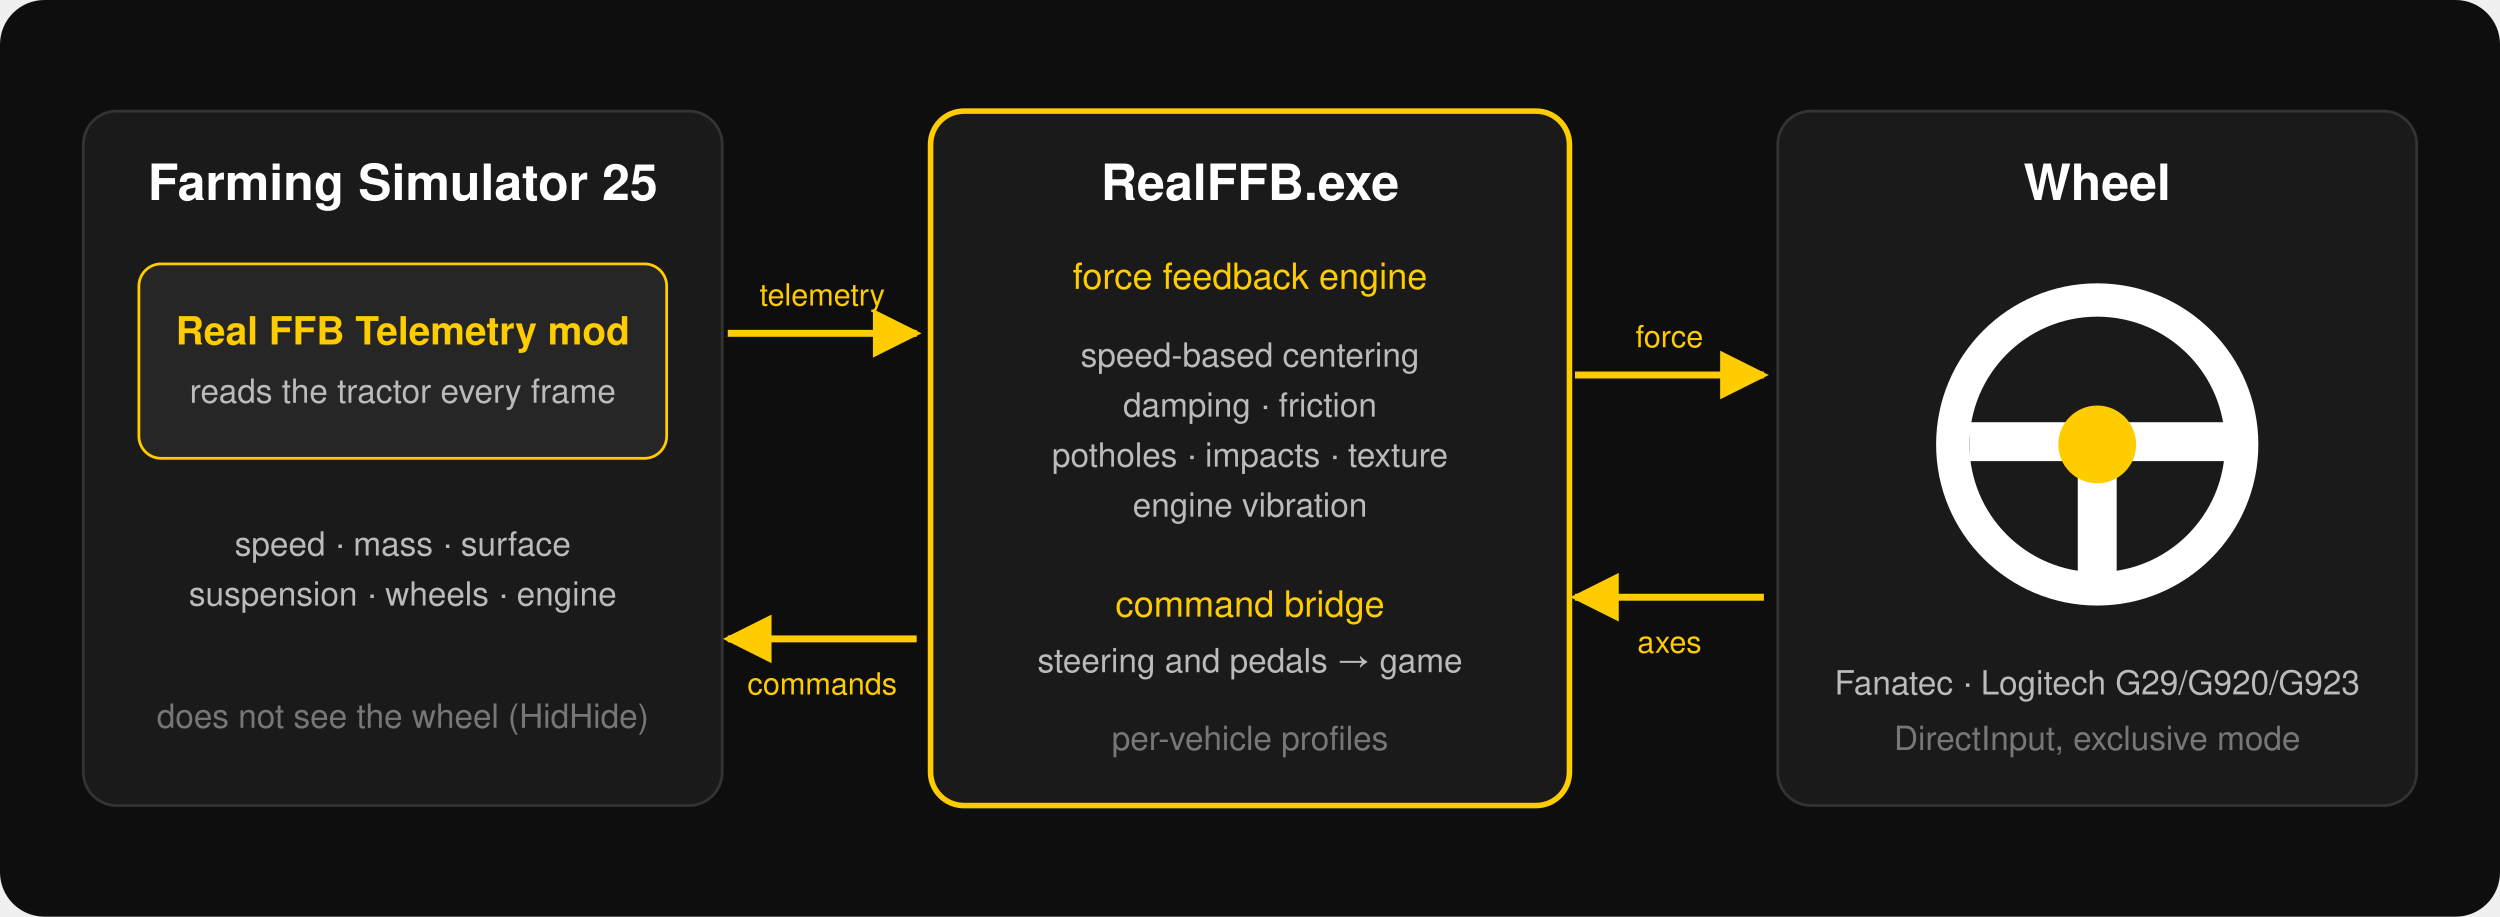
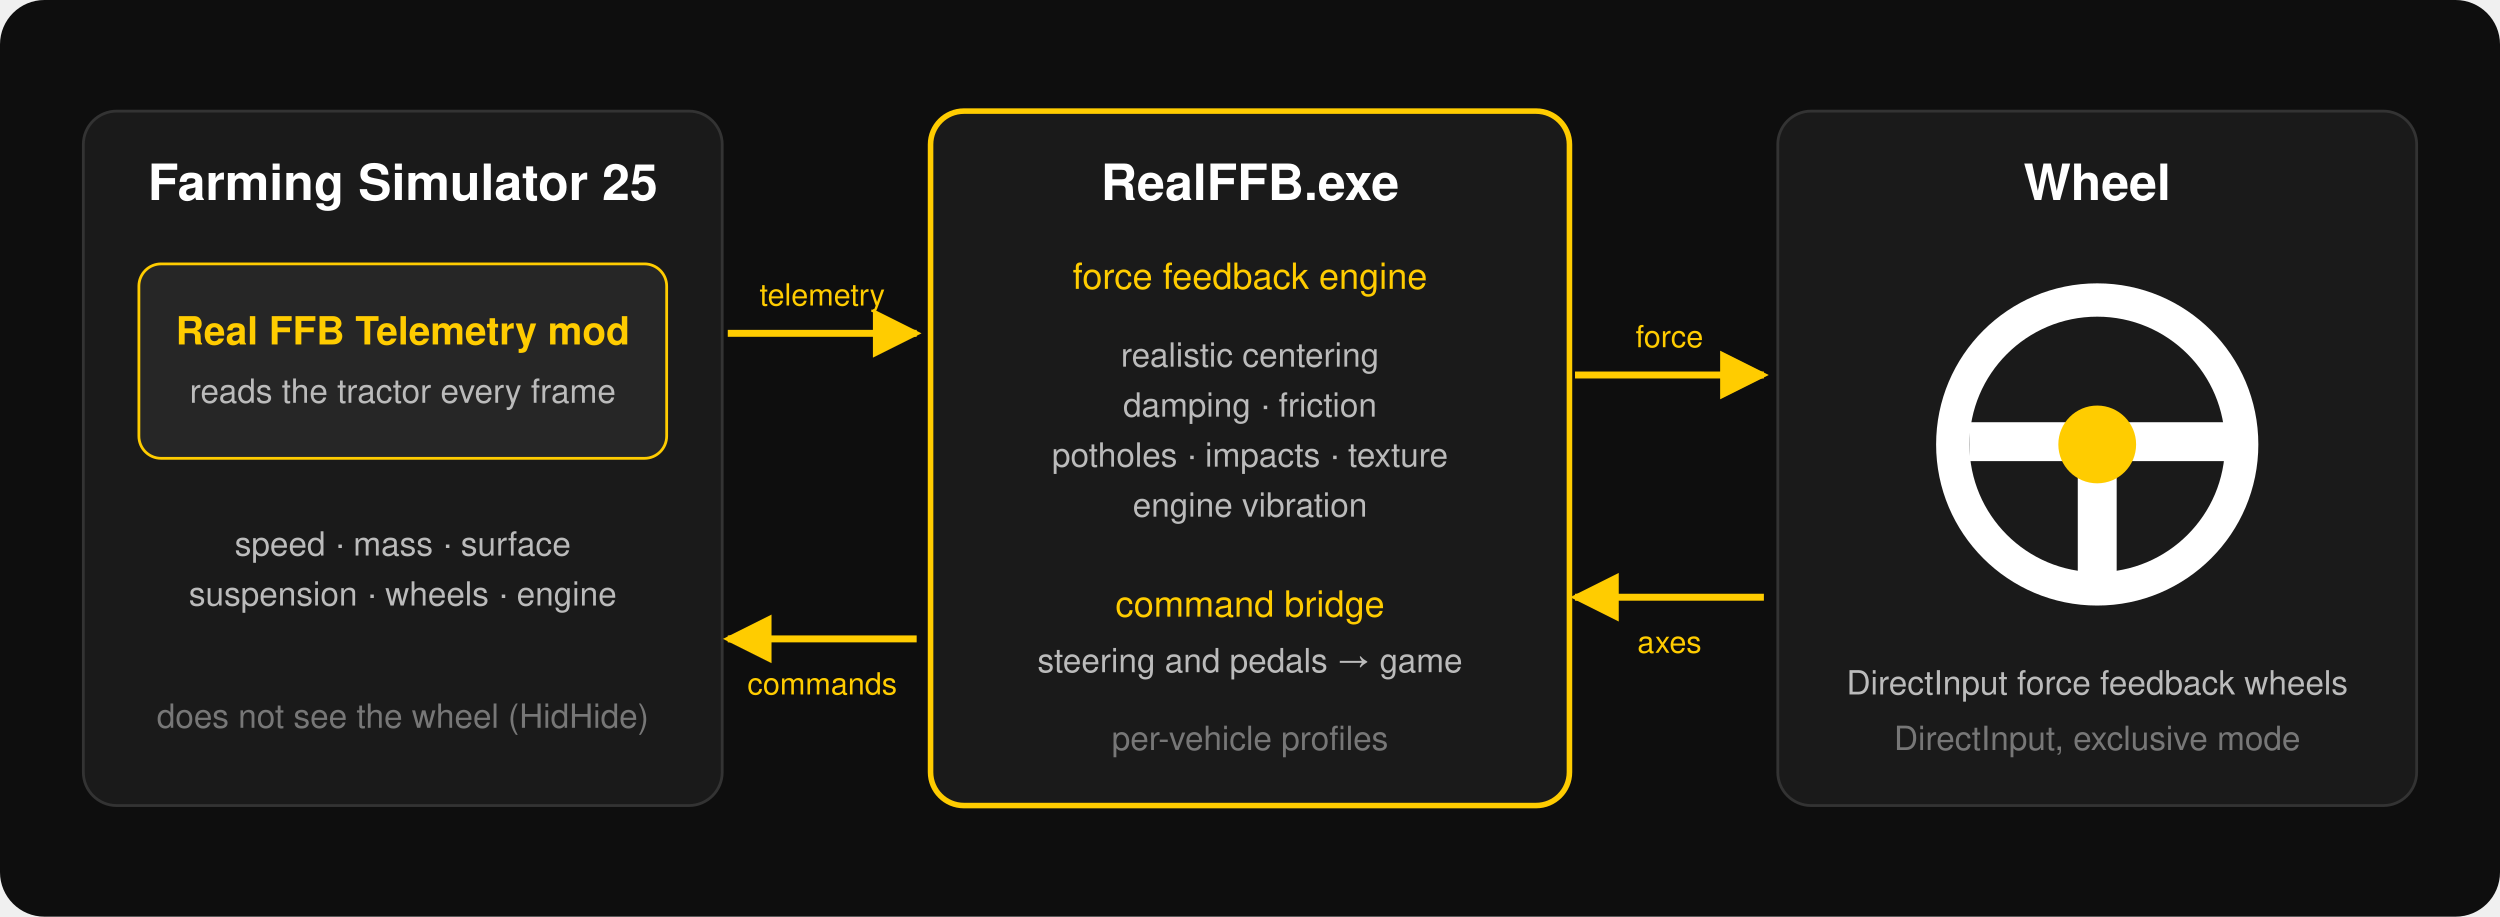
<svg xmlns="http://www.w3.org/2000/svg" viewBox="0 0 900 330" font-family="Segoe UI, Helvetica, Arial, sans-serif">
  <defs>
    <marker id="a" viewBox="0 0 10 10" refX="9" refY="5" markerWidth="7" markerHeight="7" orient="auto-start-reverse">
      <path d="M0,0 L10,5 L0,10 z" fill="#FFCC00" />
    </marker>
  </defs>
  <rect width="900" height="330" rx="16" fill="#0E0E0E" />
  <rect x="30" y="40" width="230" height="250" rx="12" fill="#1A1A1A" stroke="#333" />
  <text x="145" y="72" text-anchor="middle" fill="#FFFFFF" font-size="18" font-weight="600">Farming Simulator 25</text>
  <rect x="50" y="95" width="190" height="70" rx="8" fill="#262626" stroke="#FFCC00" />
  <text x="145" y="124" text-anchor="middle" fill="#FFCC00" font-size="14" font-weight="600">Real FFB Telemetry mod</text>
  <text x="145" y="145" text-anchor="middle" fill="#BBBBBB" font-size="12">reads the tractor every frame</text>
  <text x="145" y="200" text-anchor="middle" fill="#BBBBBB" font-size="12">speed · mass · surface</text>
  <text x="145" y="218" text-anchor="middle" fill="#BBBBBB" font-size="12">suspension · wheels · engine</text>
  <text x="145" y="262" text-anchor="middle" fill="#777777" font-size="12">does not see the wheel (HidHide)</text>
  <rect x="335" y="40" width="230" height="250" rx="12" fill="#1A1A1A" stroke="#FFCC00" stroke-width="2" />
  <text x="450" y="72" text-anchor="middle" fill="#FFFFFF" font-size="18" font-weight="600">RealFFB.exe</text>
  <text x="450" y="104" text-anchor="middle" fill="#FFCC00" font-size="13">force feedback engine</text>
-   <text x="450" y="132" text-anchor="middle" fill="#BBBBBB" font-size="12">speed-based centering</text>
+   <text x="450" y="132" text-anchor="middle" fill="#BBBBBB" font-size="12">realistic centering</text>
  <text x="450" y="150" text-anchor="middle" fill="#BBBBBB" font-size="12">damping · friction</text>
  <text x="450" y="168" text-anchor="middle" fill="#BBBBBB" font-size="12">potholes · impacts · texture</text>
  <text x="450" y="186" text-anchor="middle" fill="#BBBBBB" font-size="12">engine vibration</text>
  <text x="450" y="222" text-anchor="middle" fill="#FFCC00" font-size="13">command bridge</text>
  <text x="450" y="242" text-anchor="middle" fill="#BBBBBB" font-size="12">steering and pedals → game</text>
  <text x="450" y="270" text-anchor="middle" fill="#777777" font-size="12">per-vehicle profiles</text>
  <rect x="640" y="40" width="230" height="250" rx="12" fill="#1A1A1A" stroke="#333" />
  <text x="755" y="72" text-anchor="middle" fill="#FFFFFF" font-size="18" font-weight="600">Wheel</text>
  <circle cx="755" cy="160" r="52" fill="none" stroke="#FFFFFF" stroke-width="12" />
  <rect x="709" y="152" width="92" height="14" fill="#FFFFFF" />
  <rect x="748" y="160" width="14" height="48" fill="#FFFFFF" />
  <circle cx="755" cy="160" r="14" fill="#FFCC00" />
-   <text x="755" y="250" text-anchor="middle" fill="#BBBBBB" font-size="12">Fanatec · Logitech G29/G920/G923</text>
+   <text x="755" y="250" text-anchor="middle" fill="#BBBBBB" font-size="12">DirectInput force feedback wheels</text>
  <text x="755" y="270" text-anchor="middle" fill="#777777" font-size="12">DirectInput, exclusive mode</text>
  <line x1="262" y1="120" x2="330" y2="120" stroke="#FFCC00" stroke-width="2.5" marker-end="url(#a)" />
  <text x="296" y="110" text-anchor="middle" fill="#FFCC00" font-size="11">telemetry</text>
  <line x1="330" y1="230" x2="262" y2="230" stroke="#FFCC00" stroke-width="2.5" marker-end="url(#a)" />
  <text x="296" y="250" text-anchor="middle" fill="#FFCC00" font-size="11">commands</text>
  <line x1="567" y1="135" x2="635" y2="135" stroke="#FFCC00" stroke-width="2.5" marker-end="url(#a)" />
  <text x="601" y="125" text-anchor="middle" fill="#FFCC00" font-size="11">force</text>
  <line x1="635" y1="215" x2="567" y2="215" stroke="#FFCC00" stroke-width="2.5" marker-end="url(#a)" />
  <text x="601" y="235" text-anchor="middle" fill="#FFCC00" font-size="11">axes</text>
</svg>
